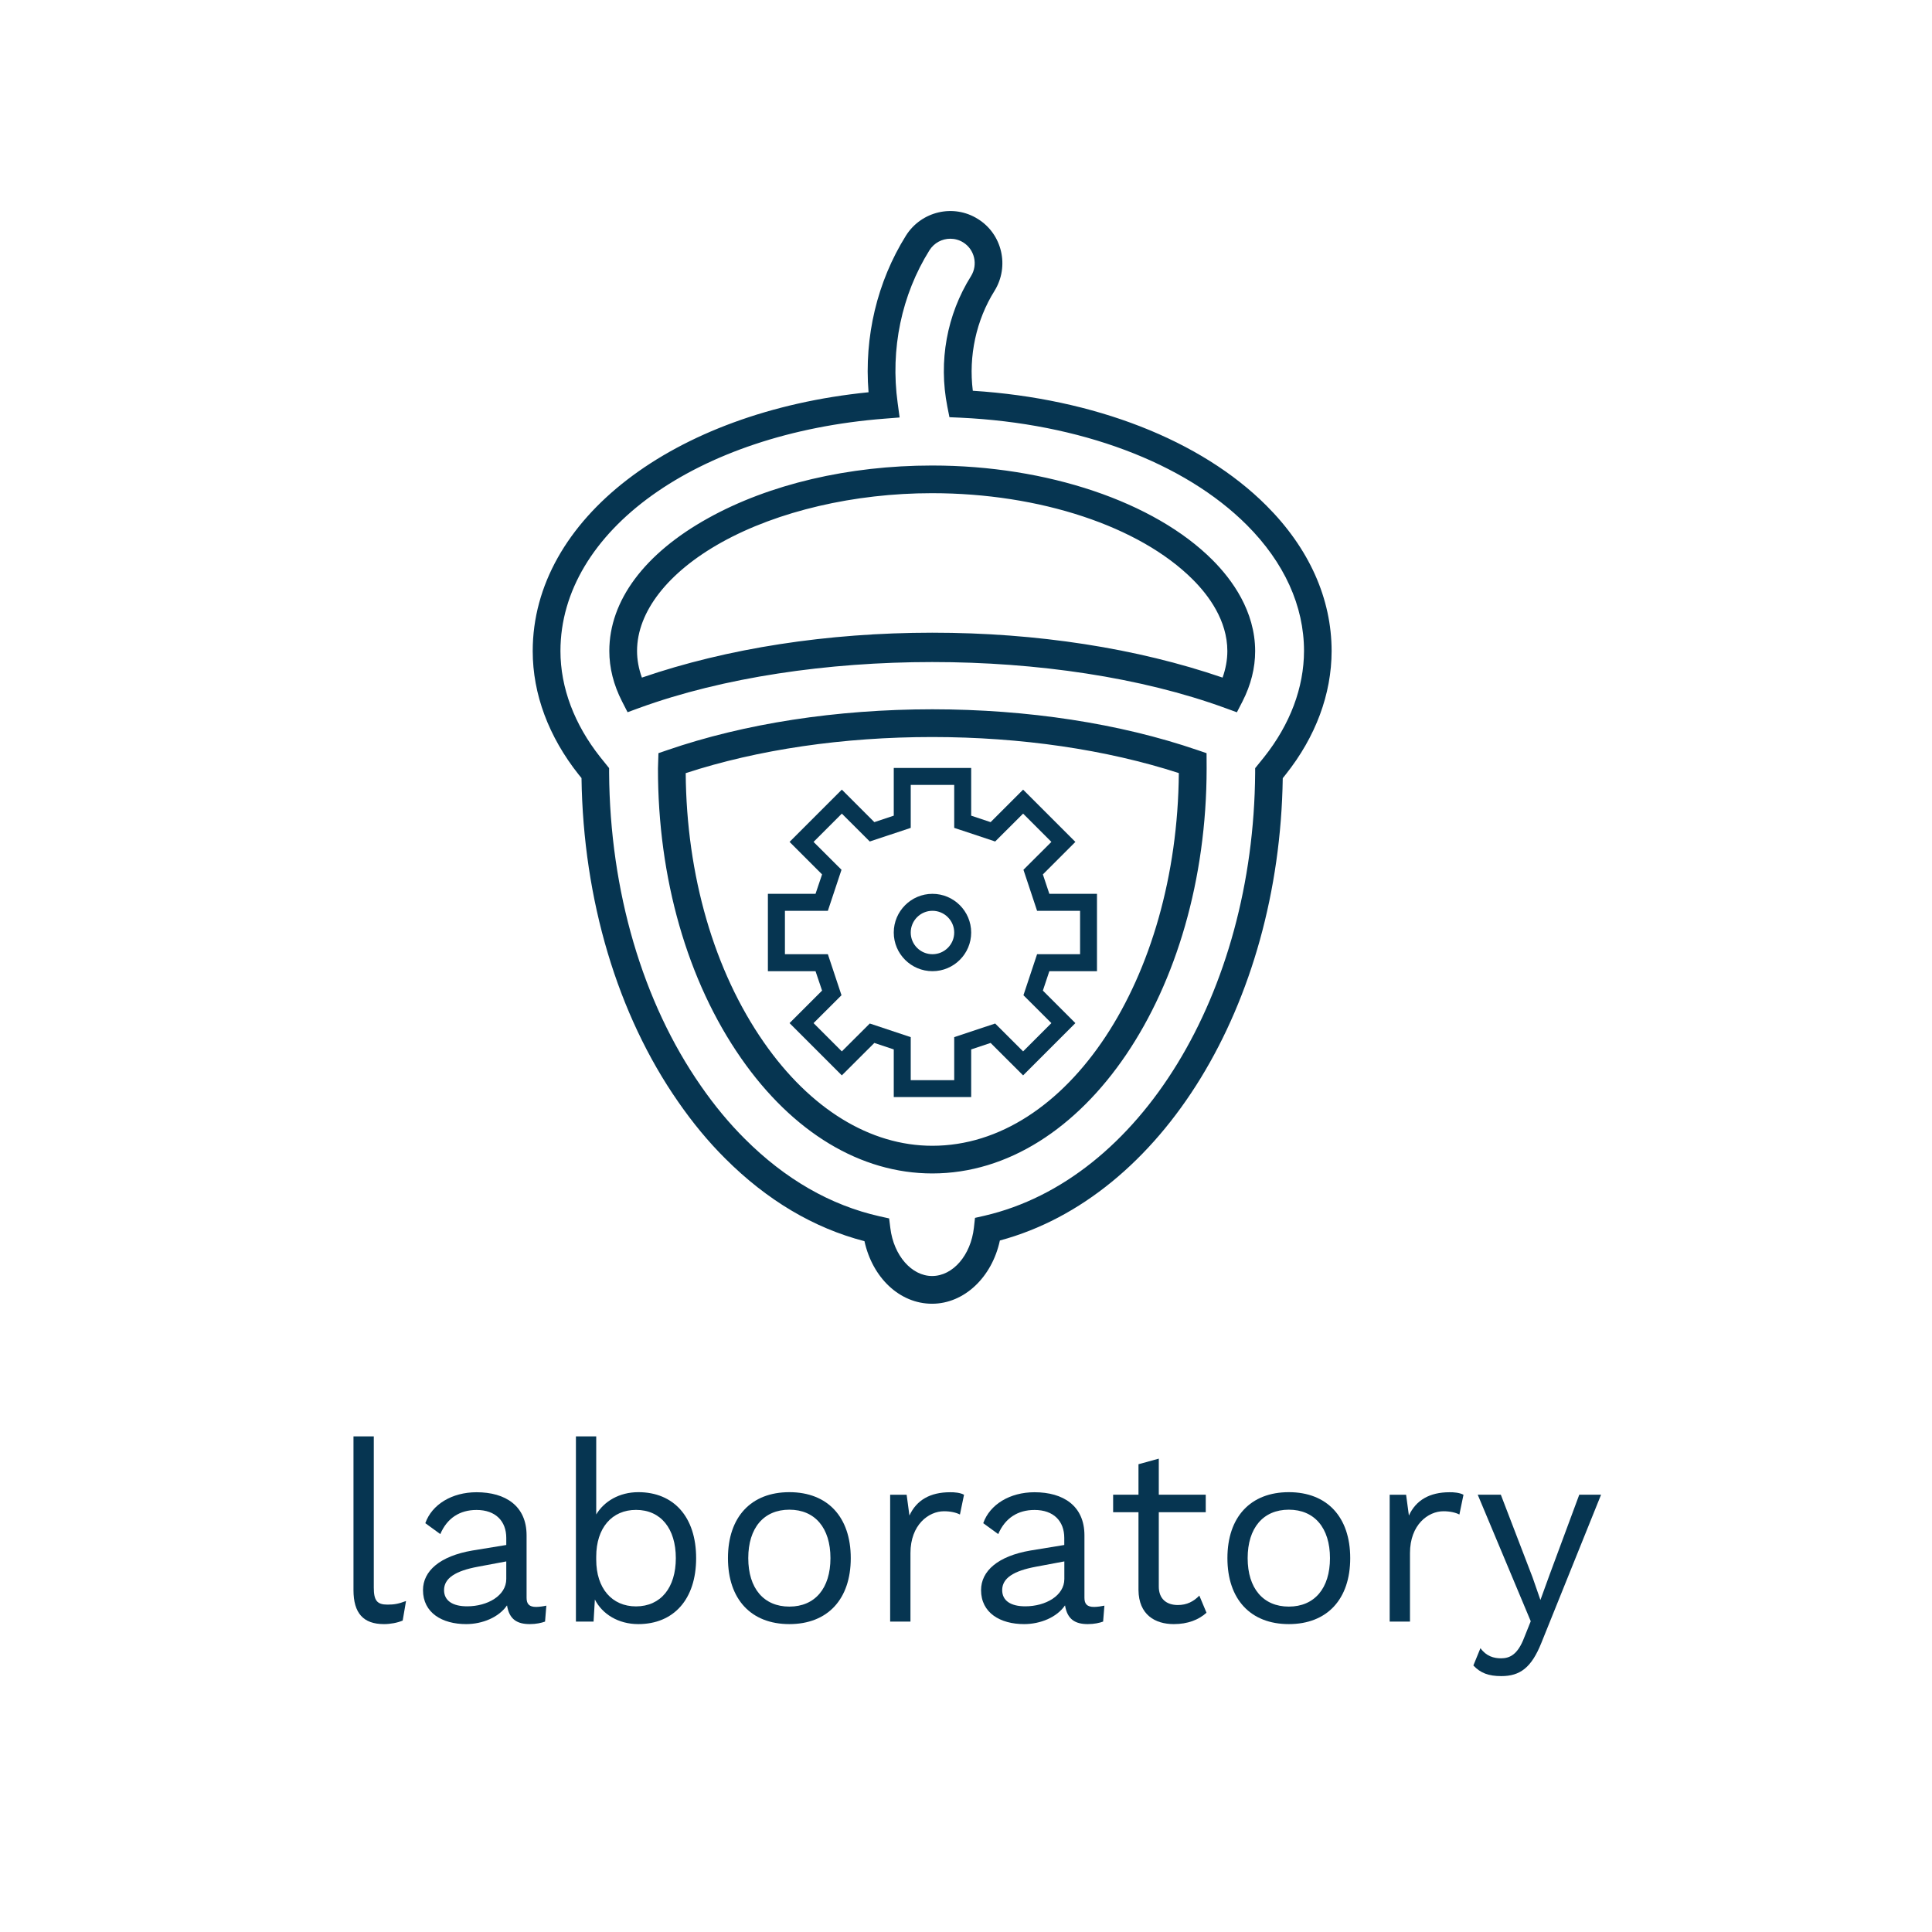
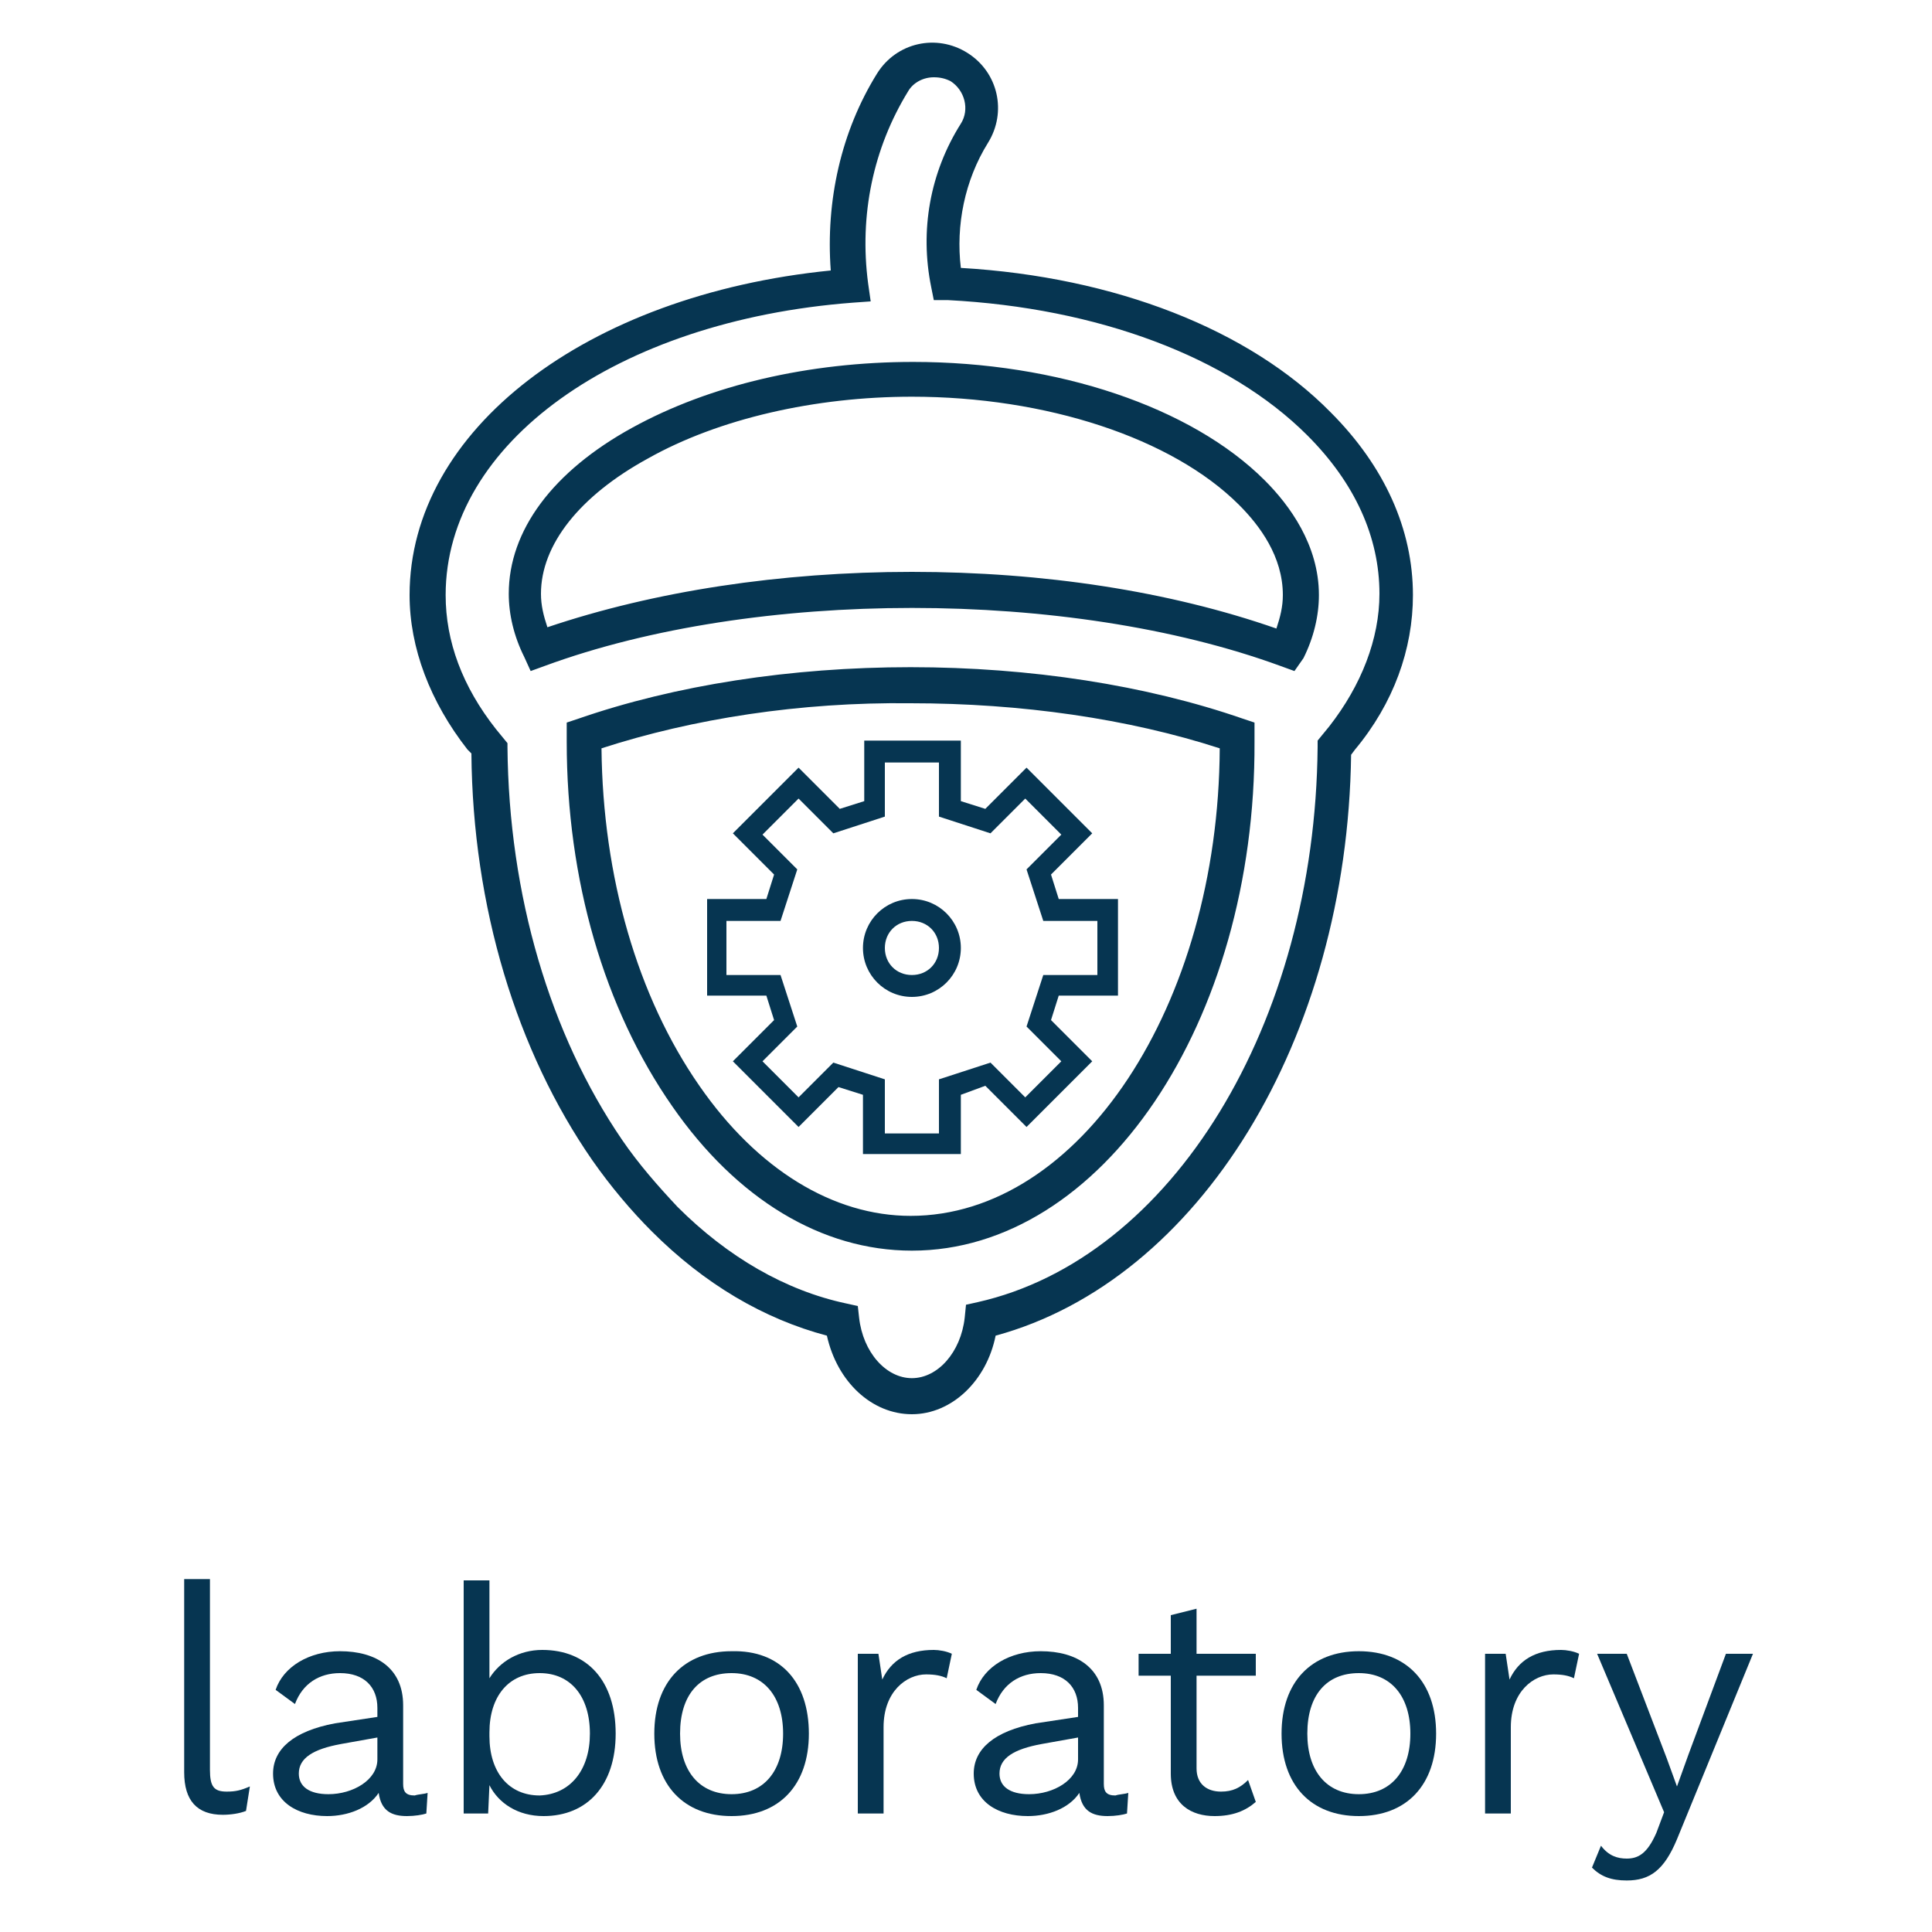
- <svg xmlns="http://www.w3.org/2000/svg" version="1.1" baseProfile="tiny" id="Layer_1" x="0px" y="0px" viewBox="0 0 28.35 28.35" overflow="scroll" xml:space="preserve">
+ <svg xmlns="http://www.w3.org/2000/svg" version="1.1" id="Layer_1" x="0px" y="0px" viewBox="0 0 150 150" style="enable-background:new 0 0 150 150;" xml:space="preserve">
+   <style type="text/css">
+ 	.st0{fill:#063551;}
+ </style>
  <g>
    <g>
-       <path fill="#063551" d="M5.485,23.296c0,0.19,0.048,0.25,0.201,0.25c0.101,0,0.164-0.012,0.272-0.053L5.909,23.78    c-0.078,0.033-0.179,0.052-0.275,0.052c-0.302,0-0.447-0.16-0.447-0.499v-2.256h0.298C5.485,21.077,5.485,23.296,5.485,23.296z" />
-       <path fill="#063551" d="M8.017,23.561l-0.019,0.234c-0.052,0.019-0.13,0.037-0.223,0.037c-0.183,0-0.302-0.066-0.335-0.275    c-0.119,0.175-0.361,0.275-0.6,0.275c-0.35,0-0.633-0.164-0.633-0.499c0-0.279,0.246-0.499,0.726-0.581l0.496-0.081v-0.104    c0-0.246-0.157-0.41-0.436-0.41c-0.246,0-0.432,0.119-0.532,0.354l-0.22-0.16c0.097-0.275,0.391-0.454,0.752-0.454    c0.425,0,0.734,0.201,0.734,0.633v0.916c0,0.089,0.037,0.134,0.141,0.134C7.917,23.579,7.973,23.571,8.017,23.561z M7.429,23.17    v-0.258L7.012,22.99c-0.328,0.061-0.496,0.168-0.496,0.343c0,0.156,0.127,0.238,0.339,0.238    C7.153,23.571,7.429,23.415,7.429,23.17z" />
-       <path fill="#063551" d="M10.215,22.864c0,0.606-0.331,0.968-0.849,0.968c-0.294,0-0.529-0.148-0.637-0.361L8.71,23.795H8.451    v-2.718h0.298v1.146c0.116-0.193,0.339-0.327,0.618-0.327C9.884,21.896,10.215,22.257,10.215,22.864z M9.917,22.864    c0-0.432-0.219-0.708-0.584-0.708c-0.354,0-0.584,0.265-0.584,0.686v0.045c0,0.421,0.231,0.685,0.584,0.685    C9.698,23.571,9.917,23.296,9.917,22.864z" />
-       <path fill="#063551" d="M12.484,22.864c0,0.603-0.339,0.968-0.901,0.968s-0.901-0.365-0.901-0.968    c0-0.604,0.339-0.968,0.901-0.968S12.484,22.261,12.484,22.864z M10.98,22.864c0,0.443,0.227,0.711,0.603,0.711    s0.603-0.268,0.603-0.711s-0.227-0.711-0.603-0.711S10.98,22.421,10.98,22.864z" />
-       <path fill="#063551" d="M14.146,21.934l-0.06,0.29c-0.056-0.029-0.138-0.048-0.234-0.048c-0.224,0-0.492,0.197-0.492,0.614v1.005    h-0.298v-1.861h0.242l0.041,0.305c0.104-0.227,0.305-0.342,0.596-0.342C14.005,21.896,14.091,21.903,14.146,21.934z" />
-       <path fill="#063551" d="M16.206,23.561l-0.019,0.234c-0.052,0.019-0.13,0.037-0.224,0.037c-0.182,0-0.301-0.066-0.335-0.275    c-0.119,0.175-0.361,0.275-0.6,0.275c-0.35,0-0.632-0.164-0.632-0.499c0-0.279,0.246-0.499,0.726-0.581l0.495-0.081v-0.104    c0-0.246-0.156-0.41-0.436-0.41c-0.246,0-0.432,0.119-0.533,0.354l-0.22-0.16c0.097-0.275,0.391-0.454,0.752-0.454    c0.424,0,0.733,0.201,0.733,0.633v0.916c0,0.089,0.037,0.134,0.142,0.134C16.105,23.579,16.161,23.571,16.206,23.561z     M15.618,23.17v-0.258l-0.417,0.078c-0.328,0.061-0.495,0.168-0.495,0.343c0,0.156,0.126,0.238,0.339,0.238    C15.343,23.571,15.618,23.415,15.618,23.17z" />
-       <path fill="#063551" d="M17.704,23.665c-0.115,0.104-0.275,0.167-0.48,0.167c-0.275,0-0.514-0.138-0.518-0.499V22.19h-0.372    v-0.257h0.372v-0.447l0.298-0.082v0.529h0.689v0.257h-0.689v1.091c0,0.183,0.116,0.271,0.279,0.271    c0.135,0,0.231-0.052,0.316-0.138L17.704,23.665z" />
-       <path fill="#063551" d="M19.813,22.864c0,0.603-0.339,0.968-0.901,0.968s-0.901-0.365-0.901-0.968    c0-0.604,0.339-0.968,0.901-0.968S19.813,22.261,19.813,22.864z M18.308,22.864c0,0.443,0.228,0.711,0.604,0.711    s0.604-0.268,0.604-0.711s-0.228-0.711-0.604-0.711S18.308,22.421,18.308,22.864z" />
-       <path fill="#063551" d="M21.475,21.934l-0.06,0.29c-0.056-0.029-0.138-0.048-0.234-0.048c-0.224,0-0.491,0.197-0.491,0.614v1.005    h-0.298v-1.861h0.241l0.041,0.305c0.104-0.227,0.306-0.342,0.596-0.342C21.333,21.896,21.419,21.903,21.475,21.934z" />
-       <path fill="#063551" d="M22.618,24.107c-0.146,0.365-0.313,0.488-0.588,0.488c-0.187,0-0.306-0.045-0.41-0.156l0.104-0.254    c0.086,0.119,0.197,0.149,0.302,0.149c0.13,0,0.245-0.056,0.339-0.302l0.097-0.242l-0.778-1.857h0.339l0.466,1.214l0.115,0.331    l0.134-0.369l0.436-1.176h0.32L22.618,24.107z" />
+       <path class="st0" d="M16.3,137.4c0,1.3,0.3,1.7,1.3,1.7c0.7,0,1.1-0.1,1.8-0.4l-0.3,1.9c-0.5,0.2-1.2,0.3-1.8,0.3    c-2,0-3-1.1-3-3.3v-15h2C16.3,122.7,16.3,137.4,16.3,137.4z" />
+       <path class="st0" d="M33.2,139.2l-0.1,1.6c-0.3,0.1-0.9,0.2-1.5,0.2c-1.2,0-2-0.4-2.2-1.8c-0.8,1.2-2.4,1.8-4,1.8    c-2.3,0-4.2-1.1-4.2-3.3c0-1.9,1.6-3.3,4.8-3.9l3.3-0.5v-0.7c0-1.6-1-2.7-2.9-2.7c-1.6,0-2.9,0.8-3.5,2.4l-1.5-1.1    c0.6-1.8,2.6-3,5-3c2.8,0,4.9,1.3,4.9,4.2v6.1c0,0.6,0.2,0.9,0.9,0.9C32.5,139.3,32.9,139.3,33.2,139.2z M29.3,136.6v-1.7    l-2.8,0.5c-2.2,0.4-3.3,1.1-3.3,2.3c0,1,0.8,1.6,2.3,1.6C27.4,139.3,29.3,138.2,29.3,136.6z" />
+       <path class="st0" d="M47.8,134.6c0,4-2.2,6.4-5.6,6.4c-2,0-3.5-1-4.2-2.4l-0.1,2.2H36v-18.1h2v7.6c0.8-1.3,2.3-2.2,4.1-2.2    C45.6,128.1,47.8,130.5,47.8,134.6z M45.8,134.6c0-2.9-1.5-4.7-3.9-4.7c-2.4,0-3.9,1.8-3.9,4.6v0.3c0,2.8,1.5,4.6,3.9,4.6    C44.3,139.3,45.8,137.4,45.8,134.6z" />
+       <path class="st0" d="M62.8,134.6c0,4-2.3,6.4-6,6.4c-3.7,0-6-2.4-6-6.4c0-4,2.3-6.4,6-6.4C60.6,128.1,62.8,130.6,62.8,134.6z     M52.8,134.6c0,2.9,1.5,4.7,4,4.7s4-1.8,4-4.7s-1.5-4.7-4-4.7S52.8,131.6,52.8,134.6z" />
+       <path class="st0" d="M73.9,128.4l-0.4,1.9c-0.4-0.2-0.9-0.3-1.6-0.3c-1.5,0-3.3,1.3-3.3,4.1v6.7h-2v-12.4h1.6l0.3,2    c0.7-1.5,2-2.3,4-2.3C72.9,128.1,73.5,128.2,73.9,128.4z" />
+       <path class="st0" d="M87.6,139.2l-0.1,1.6c-0.3,0.1-0.9,0.2-1.5,0.2c-1.2,0-2-0.4-2.2-1.8c-0.8,1.2-2.4,1.8-4,1.8    c-2.3,0-4.2-1.1-4.2-3.3c0-1.9,1.6-3.3,4.8-3.9l3.3-0.5v-0.7c0-1.6-1-2.7-2.9-2.7c-1.6,0-2.9,0.8-3.5,2.4l-1.5-1.1    c0.6-1.8,2.6-3,5-3c2.8,0,4.9,1.3,4.9,4.2v6.1c0,0.6,0.2,0.9,0.9,0.9C86.9,139.3,87.3,139.3,87.6,139.2z M83.7,136.6v-1.7    l-2.8,0.5c-2.2,0.4-3.3,1.1-3.3,2.3c0,1,0.8,1.6,2.3,1.6C81.8,139.3,83.7,138.2,83.7,136.6z" />
+       <path class="st0" d="M97.5,139.9c-0.8,0.7-1.8,1.1-3.2,1.1c-1.8,0-3.4-0.9-3.4-3.3v-7.6h-2.5v-1.7h2.5v-3l2-0.5v3.5h4.6v1.7h-4.6    v7.2c0,1.2,0.8,1.8,1.9,1.8c0.9,0,1.5-0.3,2.1-0.9L97.5,139.9z" />
+       <path class="st0" d="M111.5,134.6c0,4-2.3,6.4-6,6.4s-6-2.4-6-6.4c0-4,2.3-6.4,6-6.4S111.5,130.6,111.5,134.6z M101.5,134.6    c0,2.9,1.5,4.7,4,4.7s4-1.8,4-4.7s-1.5-4.7-4-4.7S101.5,131.6,101.5,134.6z" />
+       <path class="st0" d="M122.6,128.4l-0.4,1.9c-0.4-0.2-0.9-0.3-1.6-0.3c-1.5,0-3.3,1.3-3.3,4.1v6.7h-2v-12.4h1.6l0.3,2    c0.7-1.5,2-2.3,4-2.3C121.6,128.1,122.2,128.2,122.6,128.4z" />
+       <path class="st0" d="M130.2,142.8c-1,2.4-2.1,3.2-3.9,3.2c-1.2,0-2-0.3-2.7-1l0.7-1.7c0.6,0.8,1.3,1,2,1c0.9,0,1.6-0.4,2.3-2    l0.6-1.6l-5.2-12.3h2.3l3.1,8.1l0.8,2.2l0.9-2.5l2.9-7.8h2.1L130.2,142.8z" />
    </g>
    <g>
-       <path fill="#063551" d="M13.677,19.131c-0.473,0-0.873-0.378-0.992-0.918c-0.745-0.193-1.431-0.601-2.042-1.212    c-0.247-0.245-0.479-0.526-0.692-0.834c-0.89-1.278-1.393-2.963-1.418-4.75l-0.041-0.05c-0.441-0.556-0.675-1.182-0.675-1.813    c0-1.934,2.06-3.51,4.928-3.798c-0.066-0.813,0.126-1.622,0.549-2.299c0.225-0.357,0.697-0.469,1.055-0.244    c0.357,0.221,0.467,0.694,0.245,1.054c-0.27,0.431-0.383,0.957-0.319,1.467c1.784,0.114,3.347,0.724,4.308,1.685    c0.627,0.627,0.957,1.365,0.957,2.135c-0.001,0.631-0.233,1.257-0.674,1.811l-0.043,0.054c-0.049,3.328-1.778,6.146-4.151,6.784    C14.557,18.741,14.149,19.131,13.677,19.131C13.679,19.131,13.678,19.131,13.677,19.131z M13.945,3.503    c-0.12,0-0.237,0.06-0.306,0.169c-0.41,0.656-0.576,1.452-0.467,2.24l0.029,0.214l-0.215,0.017    c-2.759,0.213-4.762,1.648-4.762,3.41c0,0.537,0.203,1.076,0.585,1.558l0.129,0.16v0.071c0.012,1.732,0.491,3.364,1.347,4.593    c0.199,0.288,0.416,0.549,0.645,0.777c0.592,0.592,1.257,0.974,1.977,1.136l0.14,0.031l0.018,0.143    c0.049,0.4,0.312,0.702,0.612,0.702c0,0,0,0,0.001,0c0.305,0,0.568-0.305,0.613-0.709l0.016-0.144l0.141-0.032    c2.276-0.528,3.946-3.26,3.97-6.496v-0.071l0.132-0.163c0.381-0.48,0.584-1.019,0.585-1.557c0-0.66-0.29-1.298-0.838-1.847    c-0.92-0.92-2.453-1.494-4.205-1.576l-0.16-0.007l-0.031-0.156C13.77,5.3,13.893,4.619,14.249,4.051    c0.104-0.168,0.052-0.39-0.115-0.494C14.076,3.521,14.01,3.503,13.945,3.503z M13.681,17.219c-1.051,0-2.048-0.601-2.807-1.692    c-0.788-1.132-1.221-2.642-1.219-4.252l0.007-0.223l0.131-0.045c1.135-0.391,2.479-0.598,3.888-0.599    c1.404,0.001,2.748,0.208,3.886,0.597l0.138,0.047l0.001,0.222C17.705,14.552,15.9,17.219,13.681,17.219z M10.062,11.345    c0.011,1.501,0.417,2.901,1.146,3.949c0.681,0.979,1.56,1.519,2.473,1.519c1.979,0,3.593-2.447,3.617-5.469    c-1.066-0.345-2.314-0.528-3.617-0.529C12.373,10.815,11.125,10.998,10.062,11.345z M18.15,10.452l-0.17-0.062    c-2.464-0.901-6.139-0.899-8.602-0.001l-0.169,0.062l-0.082-0.16C9.003,10.048,8.941,9.8,8.941,9.552    c0-0.737,0.515-1.43,1.451-1.949c0.896-0.498,2.063-0.772,3.283-0.772c0.002,0,0.003,0,0.005,0c1.682,0,3.257,0.531,4.111,1.385    c0.286,0.286,0.627,0.75,0.627,1.339c0,0.247-0.062,0.495-0.185,0.736L18.15,10.452z M13.679,9.284    c1.537,0,3.004,0.228,4.261,0.659c0.046-0.13,0.07-0.26,0.07-0.389c0-0.45-0.276-0.82-0.508-1.051    c-0.781-0.781-2.246-1.266-3.824-1.266c-0.001,0-0.003,0-0.004,0c-1.136,0-2.261,0.263-3.085,0.721    C9.8,8.397,9.348,8.978,9.348,9.552c0,0.129,0.024,0.26,0.071,0.391C10.674,9.512,12.142,9.285,13.679,9.284z" />
+       <path class="st0" d="M70.8,109.8c-3.1,0-5.8-2.5-6.6-6.1c-4.9-1.3-9.5-4-13.6-8.1C49,94,47.4,92.1,46,90.1    c-5.9-8.5-9.3-19.7-9.4-31.6l-0.3-0.3c-2.9-3.7-4.5-7.9-4.5-12c0-12.8,13.7-23.3,32.7-25.2c-0.4-5.4,0.8-10.8,3.6-15.3    c1.5-2.4,4.6-3.1,7-1.6c2.4,1.5,3.1,4.6,1.6,7c-1.8,2.9-2.5,6.4-2.1,9.7C86.6,21.5,97,25.6,103.3,32c4.2,4.2,6.4,9.1,6.4,14.2    c0,4.2-1.5,8.4-4.5,12l-0.3,0.4c-0.3,22.1-11.8,40.8-27.6,45.1C76.6,107.2,73.9,109.8,70.8,109.8    C70.8,109.8,70.8,109.8,70.8,109.8z M72.5,6c-0.8,0-1.6,0.4-2,1.1c-2.7,4.4-3.8,9.6-3.1,14.9l0.2,1.4l-1.4,0.1    c-18.3,1.4-31.6,10.9-31.6,22.7c0,3.6,1.3,7.1,3.9,10.4l0.9,1.1V58c0.1,11.5,3.3,22.3,8.9,30.5c1.3,1.9,2.8,3.6,4.3,5.2    c3.9,3.9,8.4,6.5,13.1,7.5l0.9,0.2l0.1,0.9c0.3,2.7,2.1,4.7,4.1,4.7c0,0,0,0,0,0c2,0,3.8-2,4.1-4.7l0.1-1l0.9-0.2    C91,97.7,102.1,79.5,102.3,58v-0.5l0.9-1.1c2.5-3.2,3.9-6.8,3.9-10.3c0-4.4-1.9-8.6-5.6-12.3c-6.1-6.1-16.3-9.9-27.9-10.5l-1.1,0    l-0.2-1c-0.9-4.4-0.1-8.9,2.3-12.7c0.7-1.1,0.3-2.6-0.8-3.3C73.4,6.1,73,6,72.5,6z M70.8,97.1c-7,0-13.6-4-18.6-11.2    C46.9,78.3,44,68.3,44,57.6l0-1.5l0.9-0.3c7.5-2.6,16.5-4,25.8-4c9.3,0,18.3,1.4,25.8,4l0.9,0.3l0,1.5    C97.5,79.4,85.5,97.1,70.8,97.1z M46.7,58.1c0.1,10,2.8,19.3,7.6,26.2c4.5,6.5,10.4,10.1,16.4,10.1c13.1,0,23.9-16.3,24-36.3    c-7.1-2.3-15.4-3.5-24-3.5C62.1,54.5,53.8,55.8,46.7,58.1z M100.5,52.1l-1.1-0.4c-16.4-6-40.8-6-57.1,0l-1.1,0.4l-0.5-1.1    c-0.8-1.6-1.2-3.3-1.2-4.9c0-4.9,3.4-9.5,9.6-12.9c6-3.3,13.7-5.1,21.8-5.1c0,0,0,0,0,0c11.2,0,21.6,3.5,27.3,9.2    c1.9,1.9,4.2,5,4.2,8.9c0,1.6-0.4,3.3-1.2,4.9L100.5,52.1z M70.8,44.4c10.2,0,20,1.5,28.3,4.4c0.3-0.9,0.5-1.7,0.5-2.6    c0-3-1.8-5.4-3.4-7C91,34,81.2,30.8,70.8,30.8c0,0,0,0,0,0c-7.5,0-15,1.7-20.5,4.8C45,38.5,42,42.3,42,46.1c0,0.9,0.2,1.7,0.5,2.6    C50.8,45.9,60.6,44.4,70.8,44.4z" />
    </g>
    <g>
      <g>
-         <path fill="#063551" d="M14.251,16.098h-1.136v-0.699l-0.285-0.095l-0.477,0.476l-0.767-0.767l0.477-0.477l-0.096-0.285h-0.699     v-1.135h0.699l0.096-0.285l-0.477-0.477l0.767-0.767l0.477,0.477l0.285-0.095v-0.7h1.136v0.7l0.285,0.095l0.477-0.477     l0.767,0.767l-0.477,0.477l0.095,0.285h0.699v1.135h-0.699l-0.095,0.285l0.477,0.477l-0.767,0.767l-0.477-0.476l-0.285,0.095     C14.251,15.399,14.251,16.098,14.251,16.098z M13.364,15.85h0.638v-0.631l0.601-0.2l0.41,0.409l0.415-0.415l-0.41-0.409     l0.2-0.602h0.631v-0.637h-0.631l-0.2-0.602l0.41-0.409l-0.415-0.415l-0.41,0.409l-0.601-0.2v-0.63h-0.638v0.63l-0.601,0.2     l-0.41-0.409l-0.415,0.415l0.41,0.409l-0.2,0.602h-0.63v0.637h0.63l0.2,0.602l-0.41,0.409l0.415,0.415l0.41-0.409l0.601,0.2     V15.85z" />
-         <path fill="#063551" d="M13.683,14.251c-0.313,0-0.568-0.254-0.568-0.567s0.255-0.568,0.568-0.568s0.568,0.255,0.568,0.568     S13.996,14.251,13.683,14.251z M13.683,13.365c-0.176,0-0.319,0.143-0.319,0.319s0.143,0.318,0.319,0.318     s0.319-0.143,0.319-0.318S13.859,13.365,13.683,13.365z" />
+         <path class="st0" d="M74.6,89.6H67V85l-1.9-0.6L62,87.5l-5.1-5.1l3.2-3.2l-0.6-1.9h-4.6v-7.5h4.6l0.6-1.9l-3.2-3.2l5.1-5.1     l3.2,3.2l1.9-0.6v-4.7h7.5v4.7l1.9,0.6l3.2-3.2l5.1,5.1l-3.2,3.2l0.6,1.9h4.6v7.5h-4.6l-0.6,1.9l3.2,3.2l-5.1,5.1l-3.2-3.2     L74.6,85C74.6,85,74.6,89.6,74.6,89.6z M68.7,88h4.2v-4.2l4-1.3l2.7,2.7l2.8-2.8l-2.7-2.7l1.3-4h4.2v-4.2H81l-1.3-4l2.7-2.7     L79.6,62l-2.7,2.7l-4-1.3v-4.2h-4.2v4.2l-4,1.3L62,62l-2.8,2.8l2.7,2.7l-1.3,4h-4.2v4.2h4.2l1.3,4l-2.7,2.7l2.8,2.8l2.7-2.7     l4,1.3V88z" />
+         <path class="st0" d="M70.8,77.4c-2.1,0-3.8-1.7-3.8-3.8s1.7-3.8,3.8-3.8s3.8,1.7,3.8,3.8S72.9,77.4,70.8,77.4z M70.8,71.5     c-1.2,0-2.1,0.9-2.1,2.1s0.9,2.1,2.1,2.1c1.2,0,2.1-0.9,2.1-2.1C72.9,72.4,72,71.5,70.8,71.5z" />
      </g>
    </g>
  </g>
</svg>
